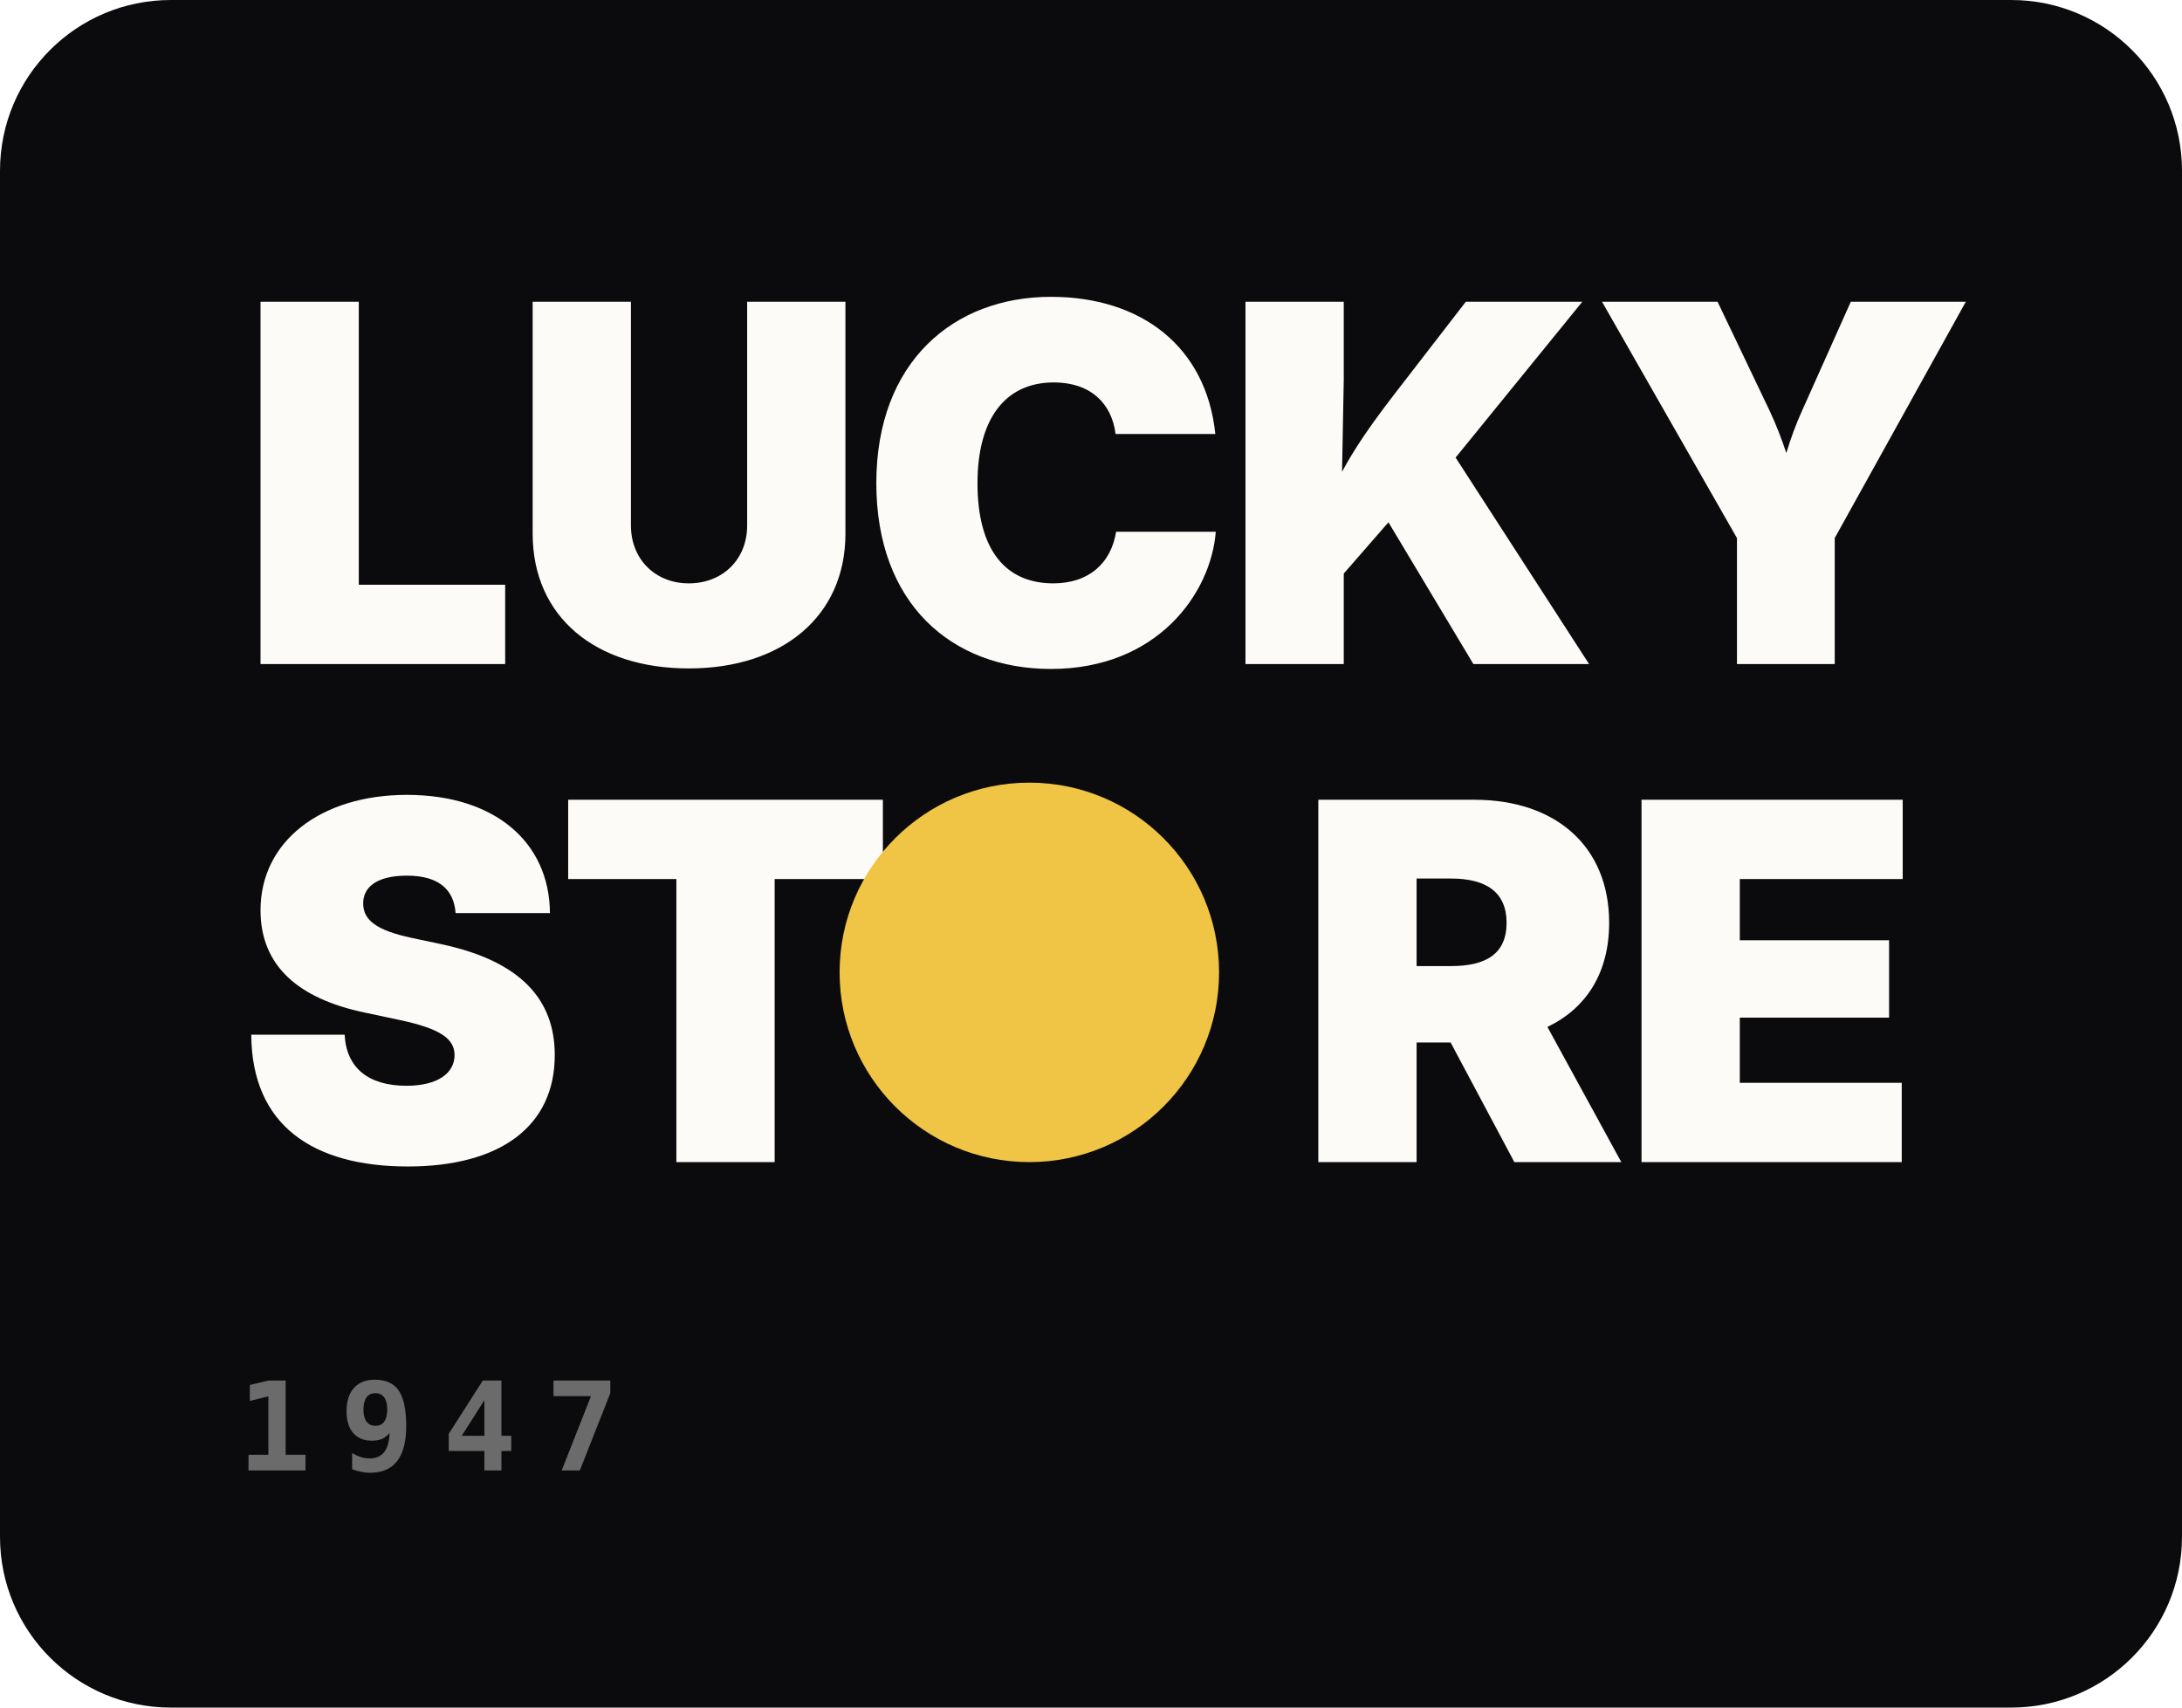
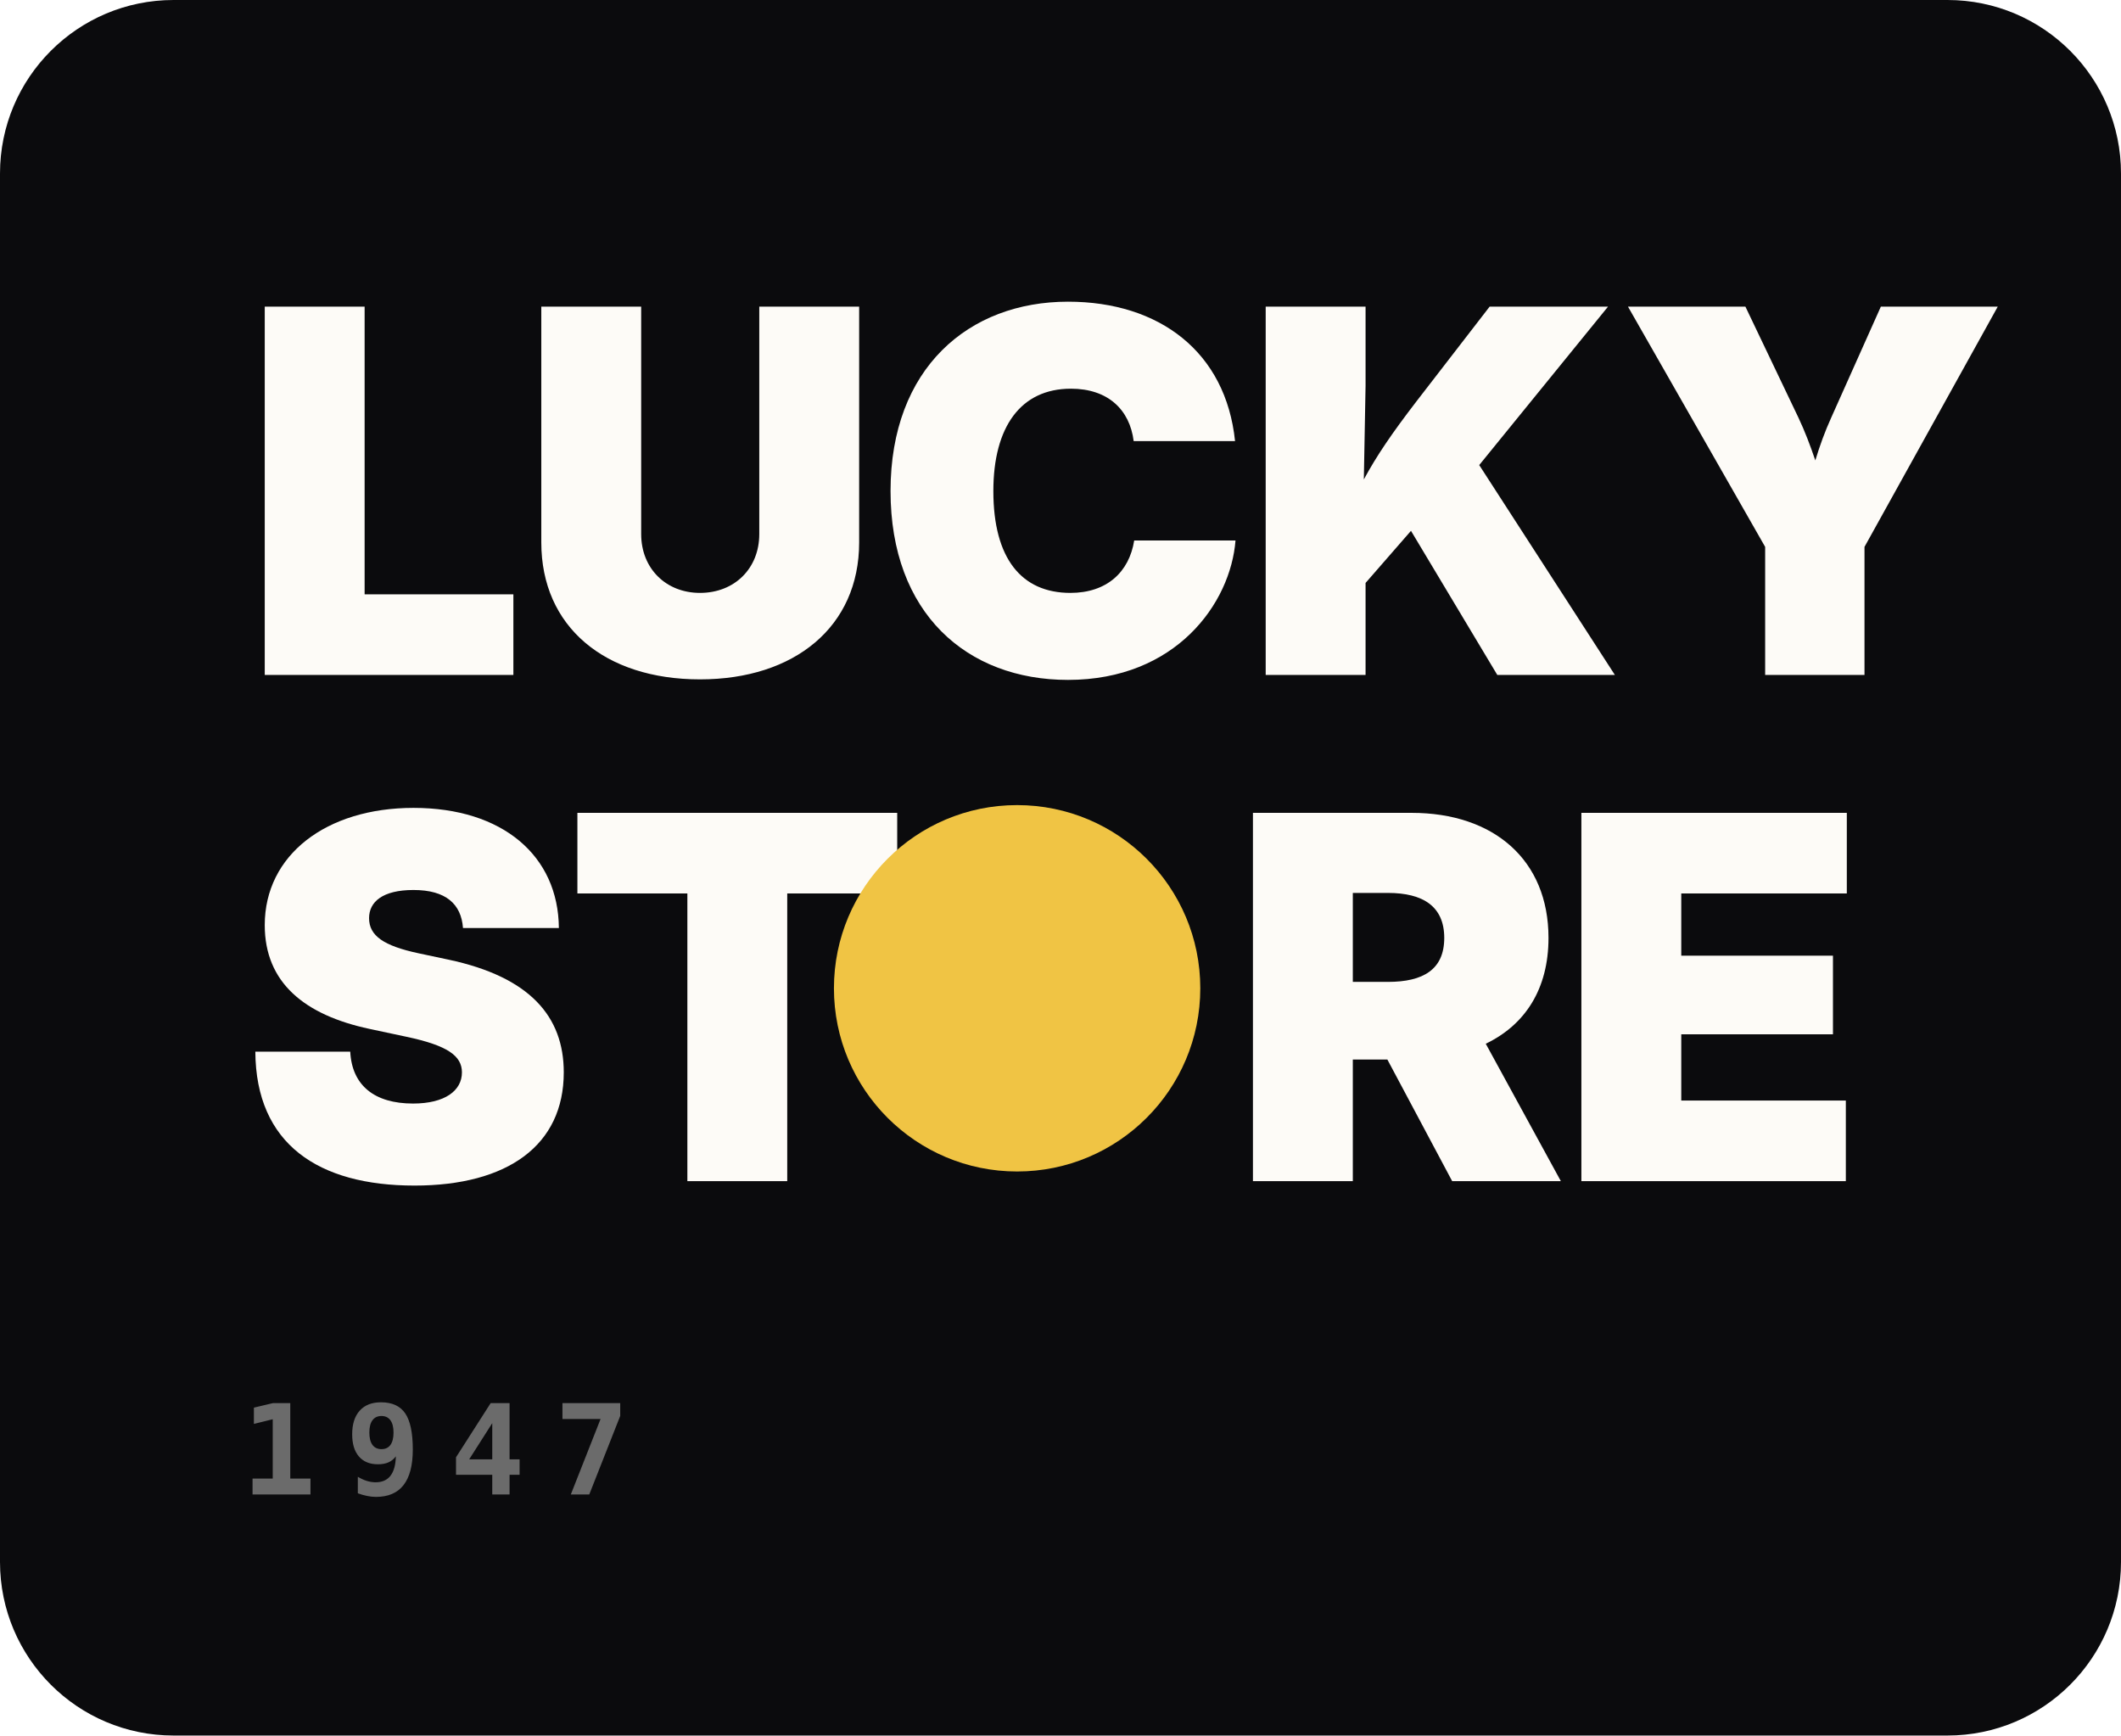
- <svg xmlns="http://www.w3.org/2000/svg" viewBox="0 0 460 360" width="460" height="360">
-   <rect width="460" height="360" rx="36" fill="#0B0B0D" id="bg" />
+ <svg xmlns="http://www.w3.org/2000/svg" viewBox="0 0 440 360" width="440" height="360">
+   <rect width="440" height="360" rx="36" fill="#0B0B0D" id="bg" />
  <g id="logo-dark-inverse">
    <text x="50" y="140" font-family="'Geist','Inter','Helvetica Neue',Arial,sans-serif" font-size="105" font-weight="900" fill="#FDFBF7" text-anchor="start" letter-spacing="-2" id="line-lucky">LUCKY</text>
    <text x="50" y="245" font-family="'Geist','Inter','Helvetica Neue',Arial,sans-serif" font-size="105" font-weight="900" fill="#FDFBF7" text-anchor="start" letter-spacing="-2" id="st-part">ST</text>
-     <circle cx="217" cy="205" r="40" fill="#f0c444" id="dot-o" />
-     <text x="273" y="245" font-family="'Geist','Inter','Helvetica Neue',Arial,sans-serif" font-size="105" font-weight="900" fill="#FDFBF7" text-anchor="start" letter-spacing="-2" id="re-part">RE</text>
+     <circle cx="211" cy="205" r="38" fill="#f0c444" id="dot-o" />
+     <text x="255" y="245" font-family="'Geist','Inter','Helvetica Neue',Arial,sans-serif" font-size="105" font-weight="900" fill="#FDFBF7" text-anchor="start" letter-spacing="-2" id="re-part">RE</text>
    <text x="50" y="310" font-family="'Geist Mono','JetBrains Mono','SF Mono',monospace" font-size="26" font-weight="600" fill="#6B6B6B" text-anchor="start" letter-spacing="6" id="year">1947</text>
  </g>
</svg>
